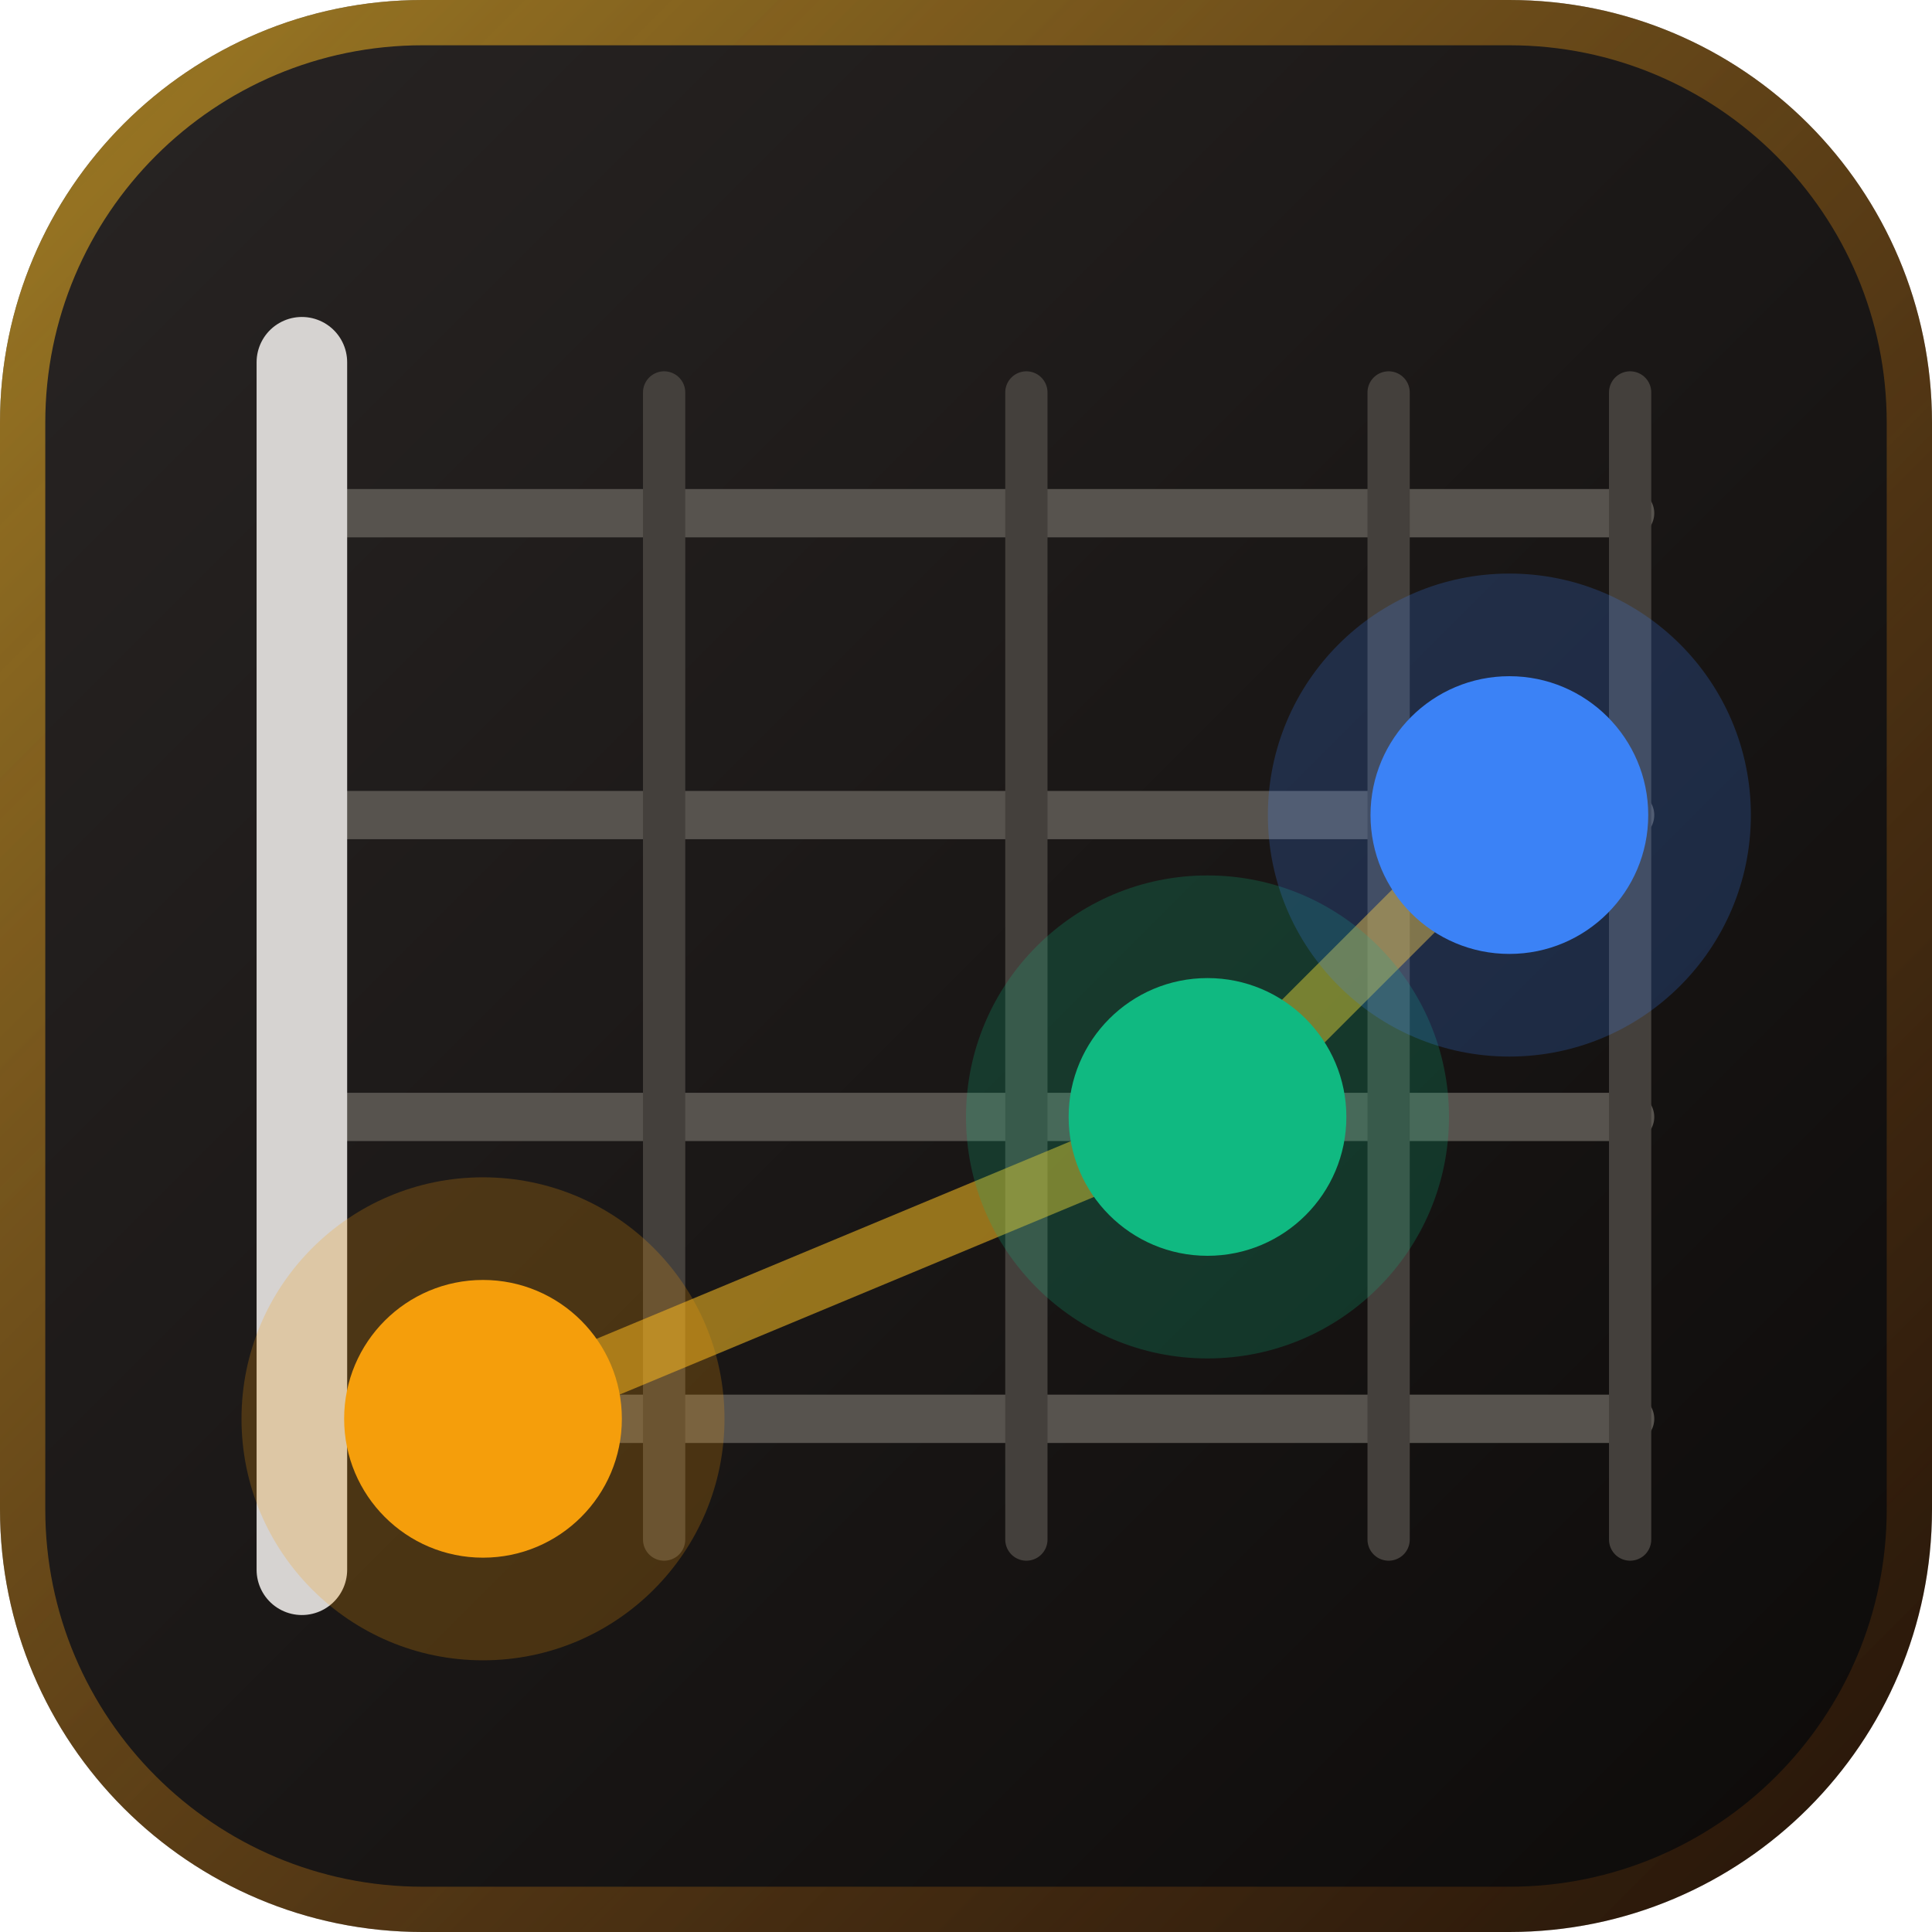
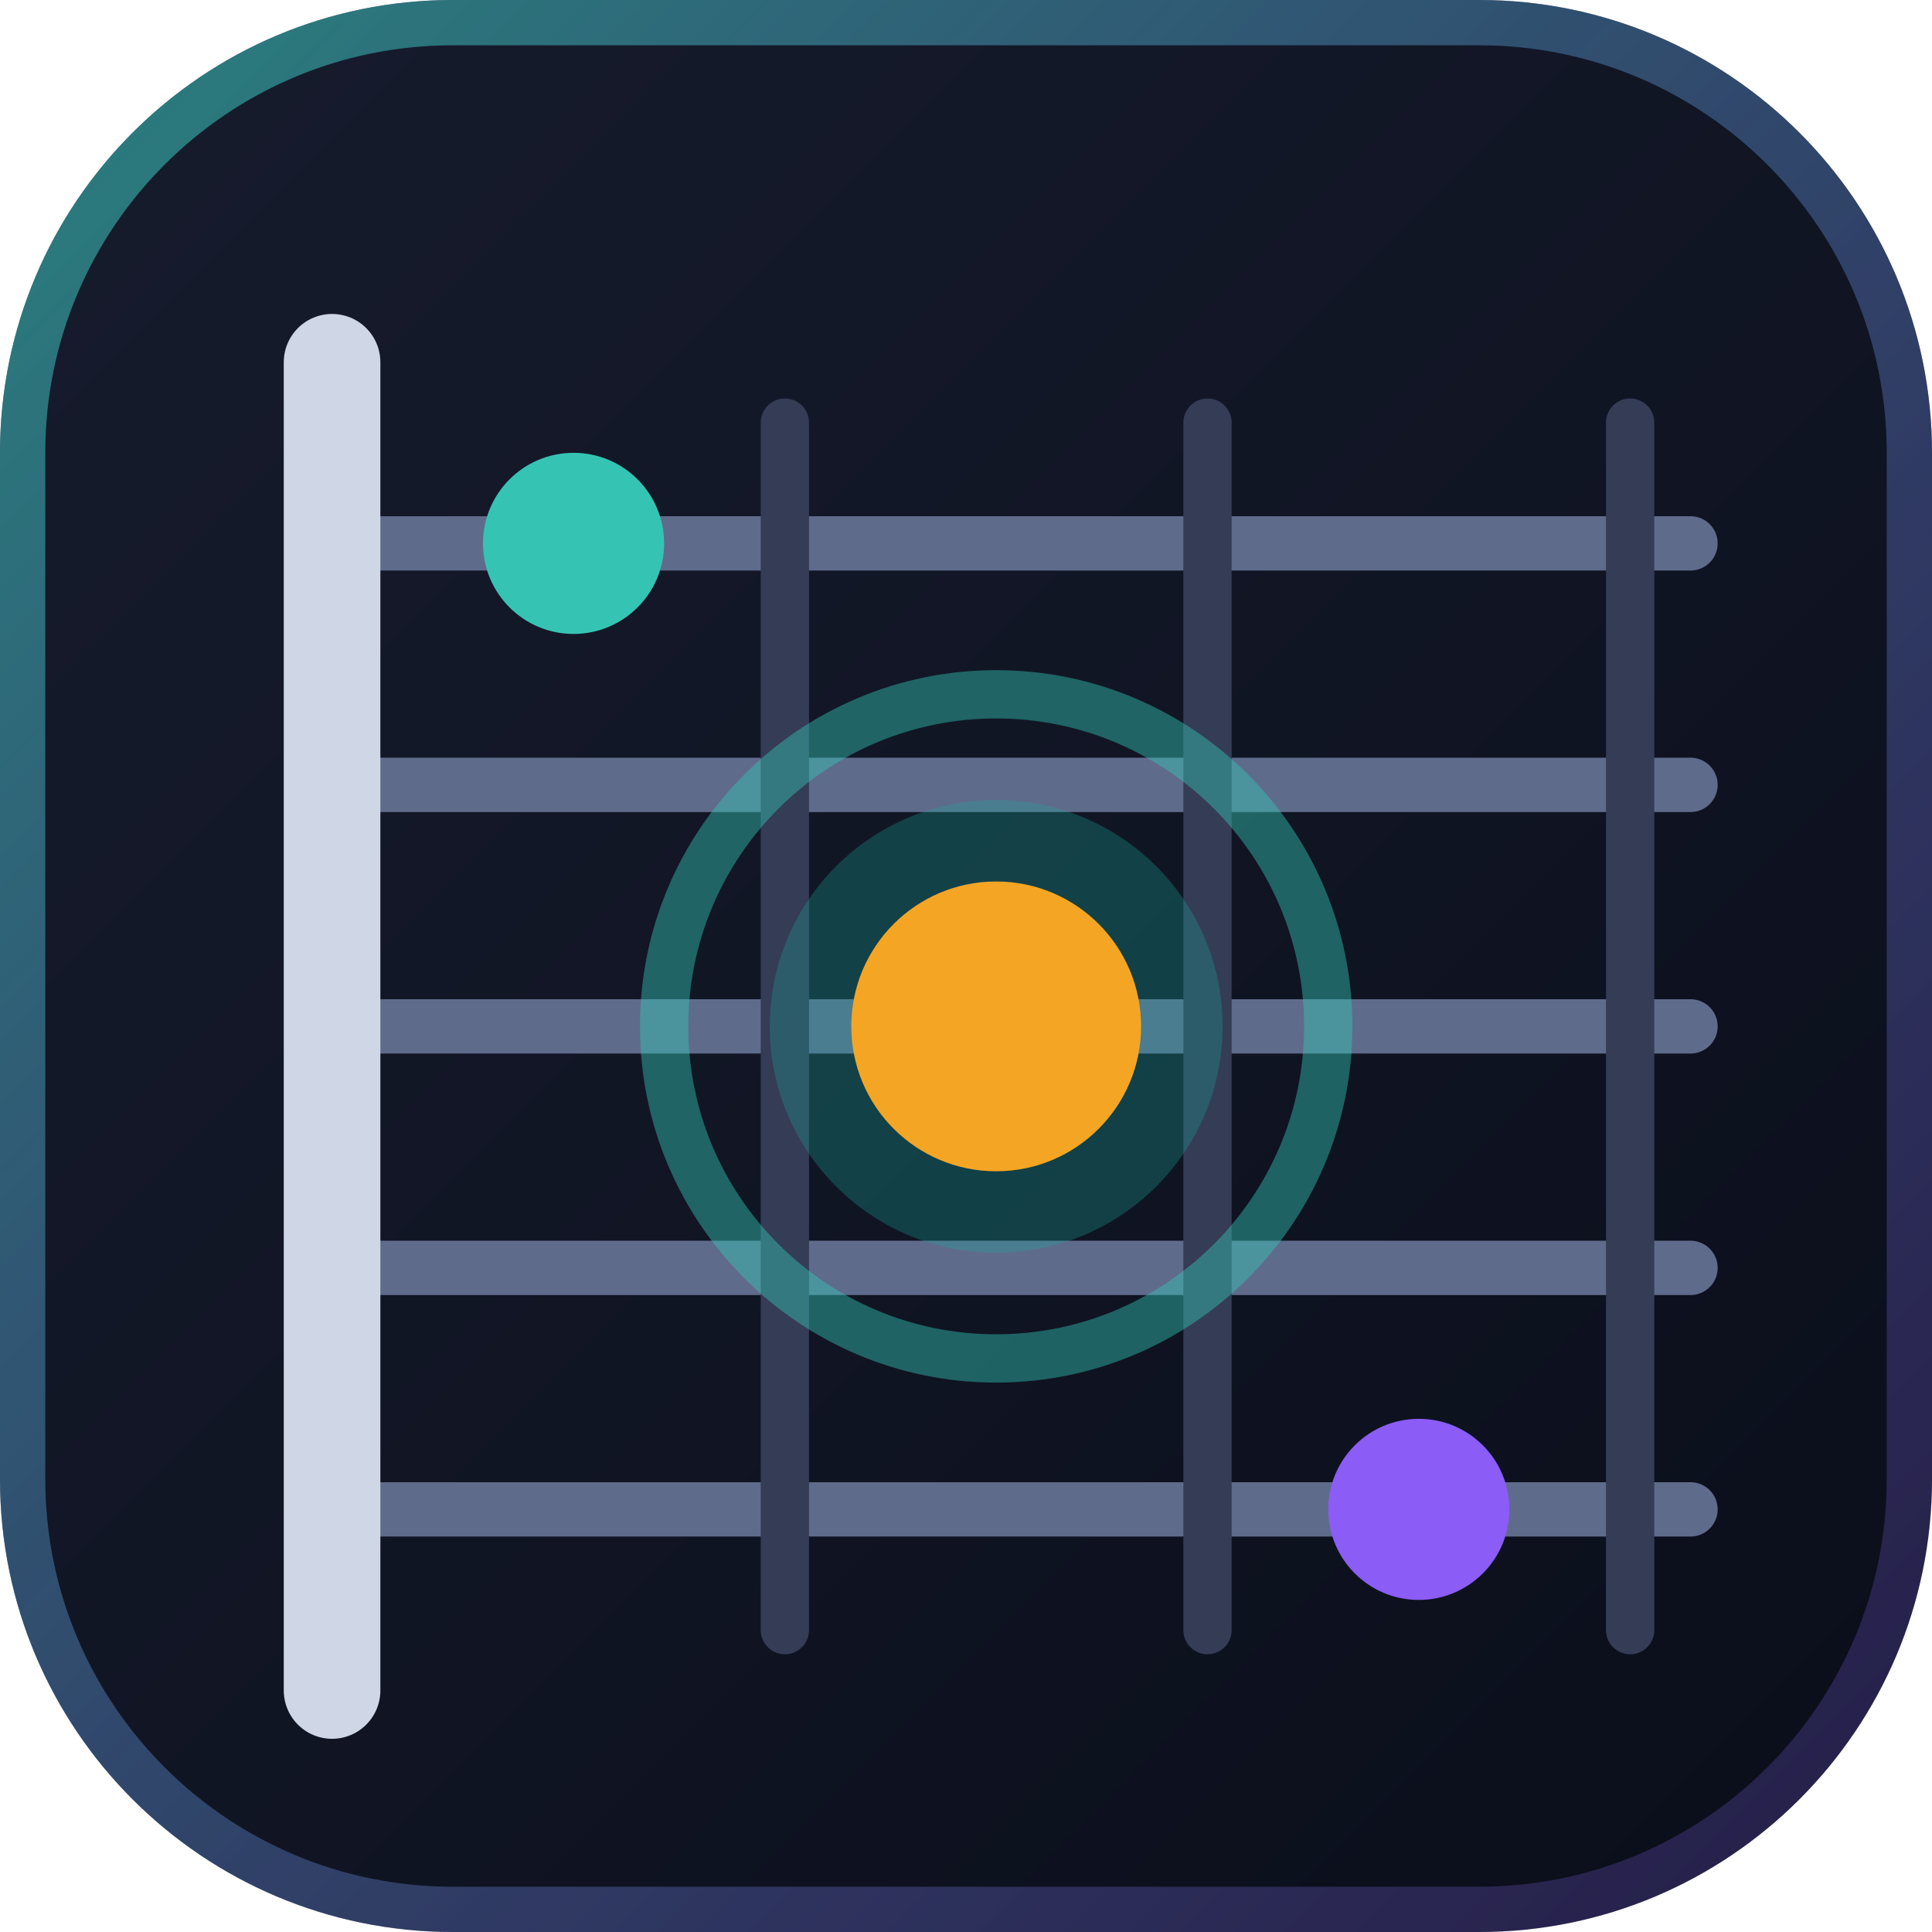
<svg xmlns="http://www.w3.org/2000/svg" viewBox="0 0 64 64" width="64" height="64">
  <defs>
    <linearGradient id="bg" x1="0" y1="0" x2="1" y2="1">
-       <stop offset="0" stop-color="#292524" />
-       <stop offset="1" stop-color="#0c0a09" />
+       <stop offset="0" stop-color="#171c2e" />
+       <stop offset="1" stop-color="#0a0e1a" />
    </linearGradient>
    <linearGradient id="rim" x1="0" y1="0" x2="1" y2="1">
-       <stop offset="0" stop-color="#fbbf24" stop-opacity=".55" />
-       <stop offset="1" stop-color="#b45309" stop-opacity=".15" />
+       <stop offset="0" stop-color="#35c4b4" stop-opacity=".6" />
+       <stop offset="1" stop-color="#8b5cf6" stop-opacity=".2" />
    </linearGradient>
  </defs>
-   <rect width="64" height="64" rx="14" fill="url(#bg)" />
-   <rect x=".75" y=".75" width="62.5" height="62.5" rx="13.25" fill="none" stroke="url(#rim)" stroke-width="1.5" />
-   <g stroke="#57534e" stroke-width="1.6" stroke-linecap="round">
-     <path d="M10 17H54M10 27H54M10 37H54M10 47H54" />
+   <rect width="64" height="64" rx="15" fill="url(#bg)" />
+   <rect x=".75" y=".75" width="62.5" height="62.5" rx="14.25" fill="none" stroke="url(#rim)" stroke-width="1.5" />
+   <g stroke="#5f6b8b" stroke-width="1.8" stroke-linecap="round">
+     <path d="M12 18H56M12 26H56M12 34H56M12 42H56M12 50H56" />
  </g>
-   <g stroke="#44403c" stroke-width="1.4" stroke-linecap="round">
-     <path d="M22 13V51M34 13V51M46 13V51M54 13V51" />
+   <g stroke="#343c56" stroke-width="1.6" stroke-linecap="round">
+     <path d="M26 14V54M40 14V54M54 14V54" />
  </g>
-   <path d="M10 12V52" stroke="#d6d3d1" stroke-width="3" stroke-linecap="round" />
-   <path d="M16 47L40 37L50 27" fill="none" stroke="#fbbf24" stroke-opacity=".55" stroke-width="2" stroke-linecap="round" stroke-linejoin="round" />
-   <circle cx="16" cy="47" r="8" fill="#f59e0b" fill-opacity=".22" />
-   <circle cx="40" cy="37" r="8" fill="#10b981" fill-opacity=".22" />
-   <circle cx="50" cy="27" r="8" fill="#3b82f6" fill-opacity=".22" />
-   <circle cx="16" cy="47" r="4.6" fill="#f59e0b" />
-   <circle cx="40" cy="37" r="4.6" fill="#10b981" />
-   <circle cx="50" cy="27" r="4.6" fill="#3b82f6" />
+   <path d="M11 12V56" stroke="#cfd6e6" stroke-width="3.2" stroke-linecap="round" />
+   <circle cx="33" cy="34" r="11" fill="none" stroke="#35c4b4" stroke-opacity=".45" stroke-width="1.6" />
+   <circle cx="33" cy="34" r="7.5" fill="#1aa89b" fill-opacity=".3" />
+   <circle cx="33" cy="34" r="4.8" fill="#f5a524" />
+   <circle cx="19" cy="18" r="3" fill="#35c4b4" />
+   <circle cx="47" cy="50" r="3" fill="#8b5cf6" />
</svg>
